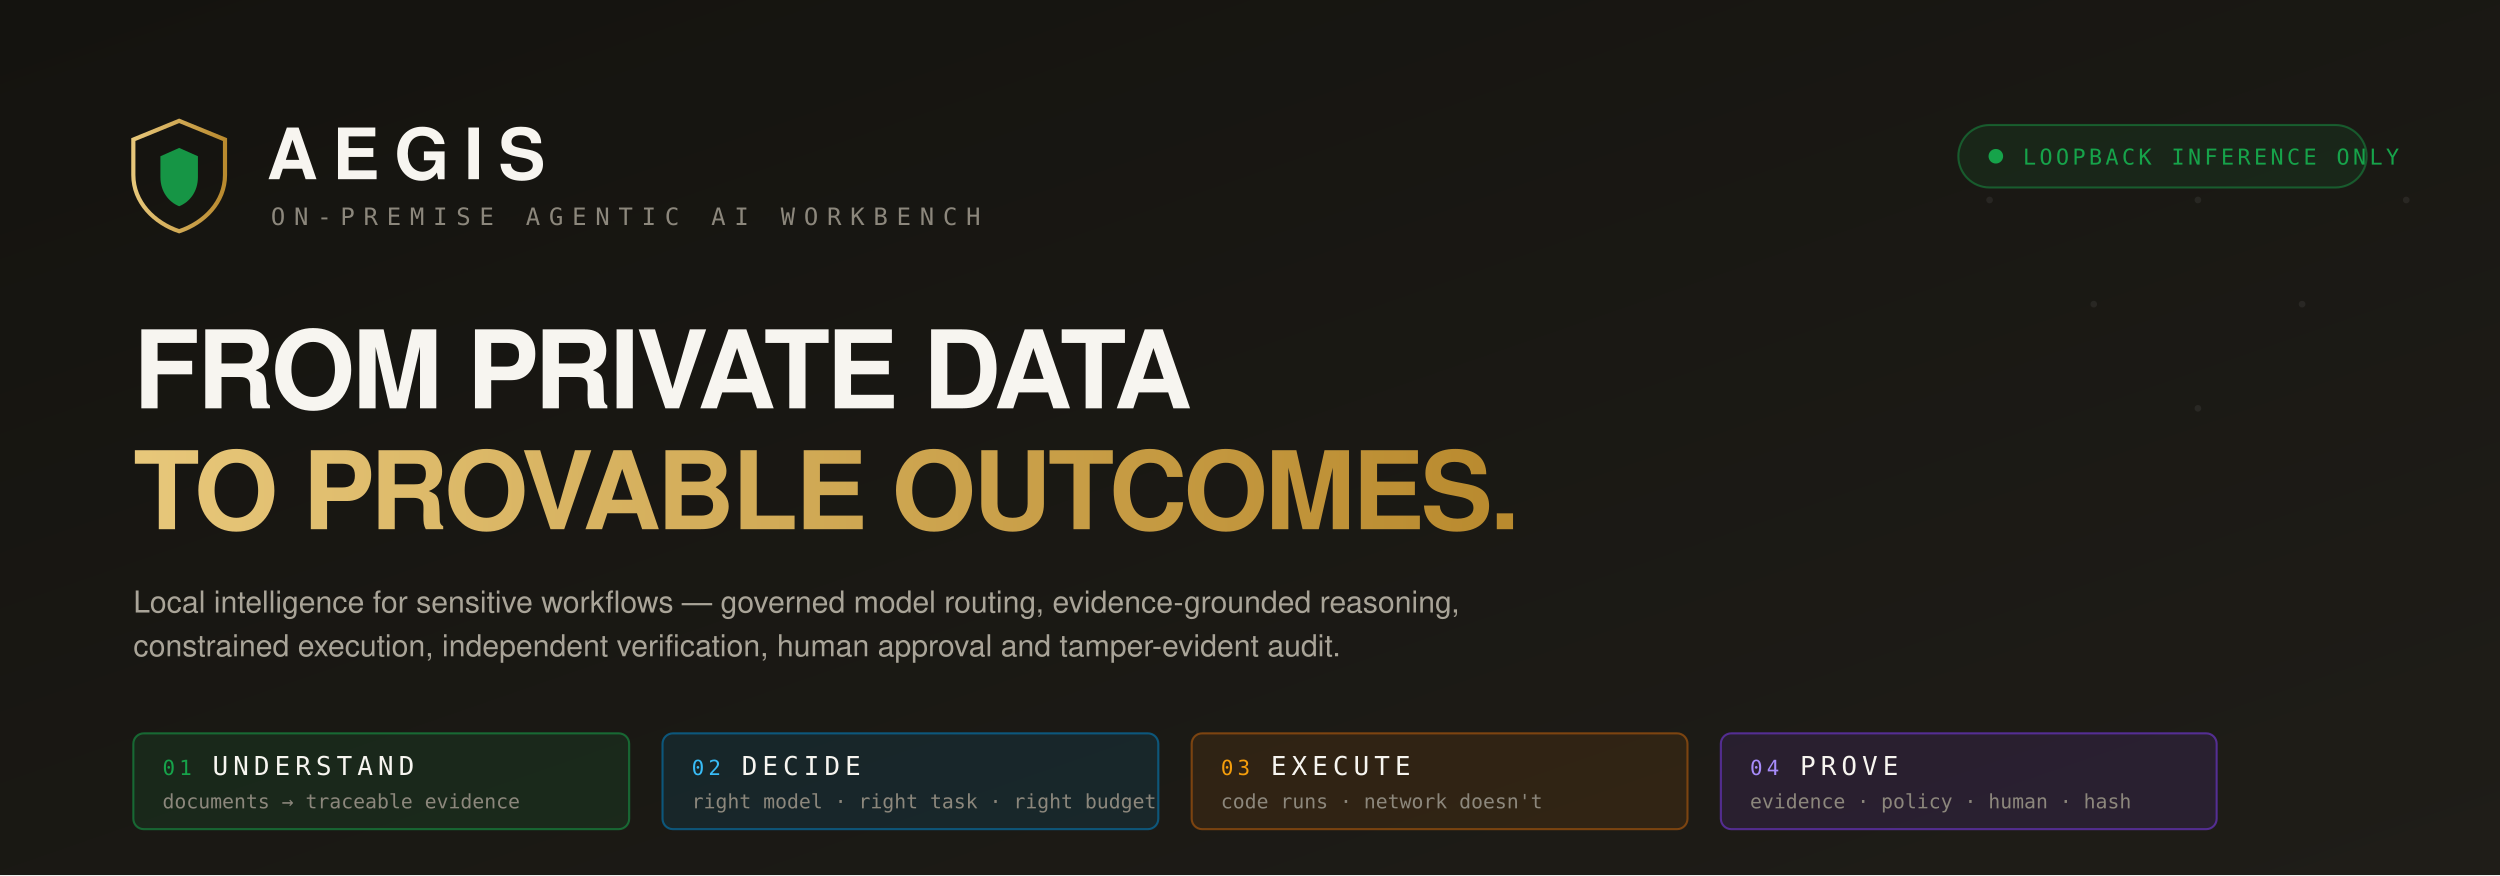
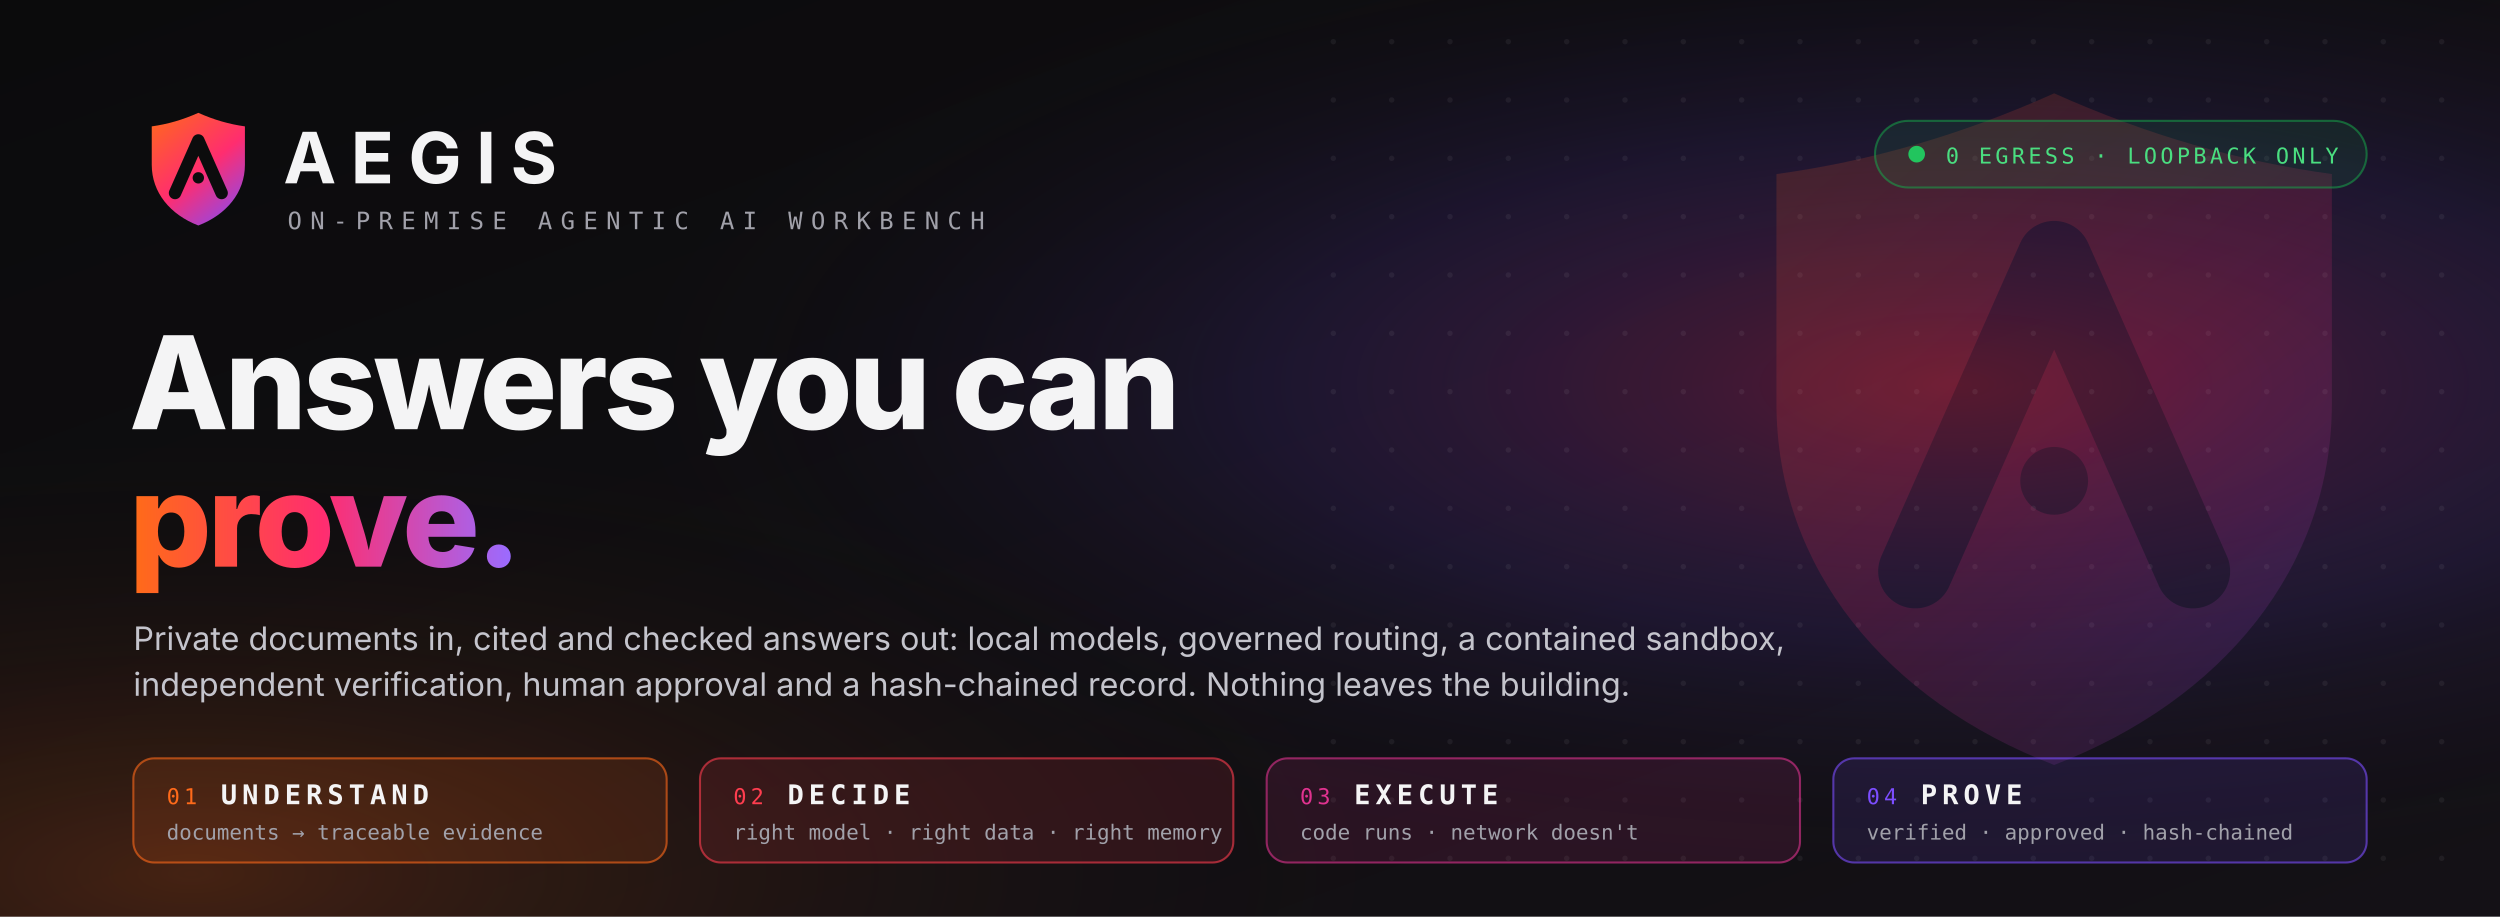
- <svg xmlns="http://www.w3.org/2000/svg" viewBox="0 0 1200 420" width="1200" height="420" role="img" aria-label="AEGIS — On-Premise Agentic AI Workbench. From private data to provable outcomes.">
+ <svg xmlns="http://www.w3.org/2000/svg" viewBox="0 0 1200 440" width="1200" height="440" role="img" aria-label="AEGIS, On-Premise Agentic AI Workbench. Answers you can prove.">
  <defs>
-     <linearGradient id="hg" x1="0" y1="0" x2="1" y2="1">
-       <stop offset="0" stop-color="#14130F" />
-       <stop offset="1" stop-color="#1F1D18" />
+     <linearGradient id="bg" x1="0" y1="0" x2="1" y2="1">
+       <stop offset="0" stop-color="#0b0b0c" />
+       <stop offset="1" stop-color="#141116" />
    </linearGradient>
-     <linearGradient id="gold" x1="0" y1="0" x2="1" y2="0">
-       <stop offset="0" stop-color="#E7C77A" />
-       <stop offset="1" stop-color="#B98A2E" />
+     <radialGradient id="glowA" cx="0.78" cy="0.42" r="0.55">
+       <stop offset="0" stop-color="#ff2d6f" stop-opacity=".30" />
+       <stop offset="0.5" stop-color="#7c4dff" stop-opacity=".12" />
+       <stop offset="1" stop-color="#0b0b0c" stop-opacity="0" />
+     </radialGradient>
+     <radialGradient id="glowB" cx="0.08" cy="0.95" r="0.5">
+       <stop offset="0" stop-color="#ff6a1a" stop-opacity=".22" />
+       <stop offset="1" stop-color="#0b0b0c" stop-opacity="0" />
+     </radialGradient>
+     <linearGradient id="headline" x1="0" y1="0" x2="1" y2="0">
+       <stop offset="0" stop-color="#ff6a1a" />
+       <stop offset="0.5" stop-color="#ff2d6f" />
+       <stop offset="1" stop-color="#9b6bff" />
    </linearGradient>
+     <linearGradient id="sfill" x1="3.4" y1="1.6" x2="20.6" y2="22.4" gradientUnits="userSpaceOnUse">
+       <stop offset="0" stop-color="#ff6a1a" />
+       <stop offset="0.52" stop-color="#ff2d6f" />
+       <stop offset="1" stop-color="#7c4dff" />
+     </linearGradient>
+     <mask id="scut" maskUnits="userSpaceOnUse" x="0" y="0" width="24" height="24">
+       <rect width="24" height="24" fill="#fff" />
+       <path d="M7.7 16.4 12 6.7l4.3 9.7" fill="none" stroke="#000" stroke-width="2.3" stroke-linecap="round" stroke-linejoin="round" />
+       <circle cx="12" cy="13.6" r="1.05" fill="#000" />
+     </mask>
+     <linearGradient id="wfill" x1="3.4" y1="1.6" x2="20.6" y2="22.4" gradientUnits="userSpaceOnUse">
+       <stop offset="0" stop-color="#ff6a1a" />
+       <stop offset="0.52" stop-color="#ff2d6f" />
+       <stop offset="1" stop-color="#7c4dff" />
+     </linearGradient>
+     <mask id="wcut" maskUnits="userSpaceOnUse" x="0" y="0" width="24" height="24">
+       <rect width="24" height="24" fill="#fff" />
+       <path d="M7.7 16.4 12 6.7l4.3 9.7" fill="none" stroke="#000" stroke-width="2.3" stroke-linecap="round" stroke-linejoin="round" />
+       <circle cx="12" cy="13.6" r="1.05" fill="#000" />
+     </mask>
  </defs>
-   <rect width="1200" height="420" fill="url(#hg)" />
-   <g opacity=".07" fill="#F7F5F0">
-     <circle cx="1055" cy="96" r="1.6" />
-     <circle cx="1105" cy="146" r="1.6" />
-     <circle cx="1005" cy="146" r="1.6" />
-     <circle cx="1055" cy="196" r="1.6" />
-     <circle cx="1155" cy="96" r="1.6" />
-     <circle cx="955" cy="96" r="1.6" />
-   </g>
-   <g transform="translate(64,58)">
-     <path d="M22 0 L44 9 V26 C44 39 34 49 22 53 C10 49 0 39 0 26 V9 Z" fill="none" stroke="url(#gold)" stroke-width="2" />
-     <path d="M22 13 L31 17 V27 C31 34 27 39 22 41 C17 39 13 34 13 27 V17 Z" fill="#16A34A" opacity=".9" />
-   </g>
-   <text x="128" y="86" font-family="ui-sans-serif,-apple-system,Segoe UI,Helvetica,Arial,sans-serif" font-size="34" font-weight="700" letter-spacing="7" fill="#F7F5F0">AEGIS</text>
-   <text x="130" y="108" font-family="ui-monospace,SFMono-Regular,Menlo,monospace" font-size="11.5" letter-spacing="4.2" fill="#8C877C">ON-PREMISE AGENTIC AI WORKBENCH</text>
-   <text x="64" y="196" font-family="ui-sans-serif,-apple-system,Segoe UI,Helvetica,Arial,sans-serif" font-size="52" font-weight="800" letter-spacing="-1.4" fill="#F7F5F0">FROM PRIVATE DATA</text>
-   <text x="64" y="254" font-family="ui-sans-serif,-apple-system,Segoe UI,Helvetica,Arial,sans-serif" font-size="52" font-weight="800" letter-spacing="-1.4" fill="url(#gold)">TO PROVABLE OUTCOMES.</text>
-   <text x="64" y="294" font-family="ui-sans-serif,-apple-system,Segoe UI,Helvetica,Arial,sans-serif" font-size="14.5" fill="#A9A498">Local intelligence for sensitive workflows — governed model routing, evidence-grounded reasoning,</text>
-   <text x="64" y="315" font-family="ui-sans-serif,-apple-system,Segoe UI,Helvetica,Arial,sans-serif" font-size="14.5" fill="#A9A498">constrained execution, independent verification, human approval and tamper-evident audit.</text>
-   <g font-family="ui-monospace,SFMono-Regular,Menlo,monospace">
-     <g transform="translate(64,352)">
-       <rect width="238" height="46" rx="5" fill="#16A34A" opacity=".12" />
-       <rect width="238" height="46" rx="5" fill="none" stroke="#16A34A" stroke-width="1" opacity=".55" />
-       <text x="14" y="20" font-size="10" letter-spacing="2" fill="#16A34A">01</text>
-       <text x="38" y="20" font-size="12.5" letter-spacing="2.4" fill="#F7F5F0">UNDERSTAND</text>
-       <text x="14" y="36" font-size="9.5" fill="#8C877C">documents → traceable evidence</text>
-     </g>
-     <g transform="translate(318,352)">
-       <rect width="238" height="46" rx="5" fill="#0284C7" opacity=".12" />
-       <rect width="238" height="46" rx="5" fill="none" stroke="#0284C7" stroke-width="1" opacity=".55" />
-       <text x="14" y="20" font-size="10" letter-spacing="2" fill="#38BDF8">02</text>
-       <text x="38" y="20" font-size="12.5" letter-spacing="2.4" fill="#F7F5F0">DECIDE</text>
-       <text x="14" y="36" font-size="9.5" fill="#8C877C">right model · right task · right budget</text>
-     </g>
-     <g transform="translate(572,352)">
-       <rect width="238" height="46" rx="5" fill="#C2620C" opacity=".12" />
-       <rect width="238" height="46" rx="5" fill="none" stroke="#C2620C" stroke-width="1" opacity=".55" />
-       <text x="14" y="20" font-size="10" letter-spacing="2" fill="#F59E0B">03</text>
-       <text x="38" y="20" font-size="12.5" letter-spacing="2.4" fill="#F7F5F0">EXECUTE</text>
-       <text x="14" y="36" font-size="9.5" fill="#8C877C">code runs · network doesn't</text>
-     </g>
-     <g transform="translate(826,352)">
-       <rect width="238" height="46" rx="5" fill="#7C3AED" opacity=".12" />
-       <rect width="238" height="46" rx="5" fill="none" stroke="#7C3AED" stroke-width="1" opacity=".55" />
-       <text x="14" y="20" font-size="10" letter-spacing="2" fill="#A78BFA">04</text>
-       <text x="38" y="20" font-size="12.5" letter-spacing="2.4" fill="#F7F5F0">PROVE</text>
-       <text x="14" y="36" font-size="9.5" fill="#8C877C">evidence · policy · human · hash</text>
-     </g>
-   </g>
-   <g transform="translate(940,60)" font-family="ui-monospace,SFMono-Regular,Menlo,monospace">
-     <rect width="196" height="30" rx="15" fill="#16A34A" opacity=".1" />
-     <rect width="196" height="30" rx="15" fill="none" stroke="#16A34A" stroke-width="1" opacity=".45" />
-     <circle cx="18" cy="15" r="3.5" fill="#16A34A" />
-     <text x="31" y="19" font-size="10.5" letter-spacing="1.6" fill="#16A34A">LOOPBACK INFERENCE ONLY</text>
+   <rect width="1200" height="440" fill="url(#bg)" />
+   <rect width="1200" height="440" fill="url(#glowA)" />
+   <rect width="1200" height="440" fill="url(#glowB)" />
+   <g fill="#f4f4f5" opacity=".06">
+     <circle cx="640" cy="20" r="1.3" />
+     <circle cx="640" cy="48" r="1.3" />
+     <circle cx="640" cy="76" r="1.3" />
+     <circle cx="640" cy="104" r="1.3" />
+     <circle cx="640" cy="132" r="1.3" />
+     <circle cx="640" cy="160" r="1.3" />
+     <circle cx="640" cy="188" r="1.3" />
+     <circle cx="640" cy="216" r="1.3" />
+     <circle cx="640" cy="244" r="1.3" />
+     <circle cx="640" cy="272" r="1.3" />
+     <circle cx="640" cy="300" r="1.3" />
+     <circle cx="640" cy="328" r="1.3" />
+     <circle cx="640" cy="356" r="1.3" />
+     <circle cx="640" cy="384" r="1.3" />
+     <circle cx="640" cy="412" r="1.3" />
+     <circle cx="668" cy="20" r="1.3" />
+     <circle cx="668" cy="48" r="1.3" />
+     <circle cx="668" cy="76" r="1.3" />
+     <circle cx="668" cy="104" r="1.3" />
+     <circle cx="668" cy="132" r="1.3" />
+     <circle cx="668" cy="160" r="1.3" />
+     <circle cx="668" cy="188" r="1.3" />
+     <circle cx="668" cy="216" r="1.3" />
+     <circle cx="668" cy="244" r="1.3" />
+     <circle cx="668" cy="272" r="1.3" />
+     <circle cx="668" cy="300" r="1.3" />
+     <circle cx="668" cy="328" r="1.3" />
+     <circle cx="668" cy="356" r="1.3" />
+     <circle cx="668" cy="384" r="1.3" />
+     <circle cx="668" cy="412" r="1.3" />
+     <circle cx="696" cy="20" r="1.3" />
+     <circle cx="696" cy="48" r="1.3" />
+     <circle cx="696" cy="76" r="1.3" />
+     <circle cx="696" cy="104" r="1.3" />
+     <circle cx="696" cy="132" r="1.3" />
+     <circle cx="696" cy="160" r="1.3" />
+     <circle cx="696" cy="188" r="1.3" />
+     <circle cx="696" cy="216" r="1.3" />
+     <circle cx="696" cy="244" r="1.3" />
+     <circle cx="696" cy="272" r="1.3" />
+     <circle cx="696" cy="300" r="1.3" />
+     <circle cx="696" cy="328" r="1.3" />
+     <circle cx="696" cy="356" r="1.3" />
+     <circle cx="696" cy="384" r="1.3" />
+     <circle cx="696" cy="412" r="1.3" />
+     <circle cx="724" cy="20" r="1.3" />
+     <circle cx="724" cy="48" r="1.3" />
+     <circle cx="724" cy="76" r="1.3" />
+     <circle cx="724" cy="104" r="1.3" />
+     <circle cx="724" cy="132" r="1.3" />
+     <circle cx="724" cy="160" r="1.3" />
+     <circle cx="724" cy="188" r="1.3" />
+     <circle cx="724" cy="216" r="1.3" />
+     <circle cx="724" cy="244" r="1.3" />
+     <circle cx="724" cy="272" r="1.3" />
+     <circle cx="724" cy="300" r="1.3" />
+     <circle cx="724" cy="328" r="1.3" />
+     <circle cx="724" cy="356" r="1.3" />
+     <circle cx="724" cy="384" r="1.3" />
+     <circle cx="724" cy="412" r="1.3" />
+     <circle cx="752" cy="20" r="1.3" />
+     <circle cx="752" cy="48" r="1.3" />
+     <circle cx="752" cy="76" r="1.3" />
+     <circle cx="752" cy="104" r="1.3" />
+     <circle cx="752" cy="132" r="1.3" />
+     <circle cx="752" cy="160" r="1.3" />
+     <circle cx="752" cy="188" r="1.3" />
+     <circle cx="752" cy="216" r="1.3" />
+     <circle cx="752" cy="244" r="1.3" />
+     <circle cx="752" cy="272" r="1.3" />
+     <circle cx="752" cy="300" r="1.3" />
+     <circle cx="752" cy="328" r="1.3" />
+     <circle cx="752" cy="356" r="1.3" />
+     <circle cx="752" cy="384" r="1.3" />
+     <circle cx="752" cy="412" r="1.3" />
+     <circle cx="780" cy="20" r="1.3" />
+     <circle cx="780" cy="48" r="1.3" />
+     <circle cx="780" cy="76" r="1.3" />
+     <circle cx="780" cy="104" r="1.3" />
+     <circle cx="780" cy="132" r="1.3" />
+     <circle cx="780" cy="160" r="1.3" />
+     <circle cx="780" cy="188" r="1.3" />
+     <circle cx="780" cy="216" r="1.3" />
+     <circle cx="780" cy="244" r="1.3" />
+     <circle cx="780" cy="272" r="1.3" />
+     <circle cx="780" cy="300" r="1.3" />
+     <circle cx="780" cy="328" r="1.3" />
+     <circle cx="780" cy="356" r="1.3" />
+     <circle cx="780" cy="384" r="1.3" />
+     <circle cx="780" cy="412" r="1.3" />
+     <circle cx="808" cy="20" r="1.3" />
+     <circle cx="808" cy="48" r="1.3" />
+     <circle cx="808" cy="76" r="1.3" />
+     <circle cx="808" cy="104" r="1.3" />
+     <circle cx="808" cy="132" r="1.3" />
+     <circle cx="808" cy="160" r="1.3" />
+     <circle cx="808" cy="188" r="1.3" />
+     <circle cx="808" cy="216" r="1.3" />
+     <circle cx="808" cy="244" r="1.3" />
+     <circle cx="808" cy="272" r="1.3" />
+     <circle cx="808" cy="300" r="1.3" />
+     <circle cx="808" cy="328" r="1.3" />
+     <circle cx="808" cy="356" r="1.3" />
+     <circle cx="808" cy="384" r="1.3" />
+     <circle cx="808" cy="412" r="1.3" />
+     <circle cx="836" cy="20" r="1.3" />
+     <circle cx="836" cy="48" r="1.3" />
+     <circle cx="836" cy="76" r="1.3" />
+     <circle cx="836" cy="104" r="1.3" />
+     <circle cx="836" cy="132" r="1.3" />
+     <circle cx="836" cy="160" r="1.3" />
+     <circle cx="836" cy="188" r="1.3" />
+     <circle cx="836" cy="216" r="1.3" />
+     <circle cx="836" cy="244" r="1.3" />
+     <circle cx="836" cy="272" r="1.3" />
+     <circle cx="836" cy="300" r="1.3" />
+     <circle cx="836" cy="328" r="1.3" />
+     <circle cx="836" cy="356" r="1.3" />
+     <circle cx="836" cy="384" r="1.3" />
+     <circle cx="836" cy="412" r="1.3" />
+     <circle cx="864" cy="20" r="1.3" />
+     <circle cx="864" cy="48" r="1.3" />
+     <circle cx="864" cy="76" r="1.3" />
+     <circle cx="864" cy="104" r="1.3" />
+     <circle cx="864" cy="132" r="1.3" />
+     <circle cx="864" cy="160" r="1.3" />
+     <circle cx="864" cy="188" r="1.3" />
+     <circle cx="864" cy="216" r="1.3" />
+     <circle cx="864" cy="244" r="1.3" />
+     <circle cx="864" cy="272" r="1.3" />
+     <circle cx="864" cy="300" r="1.3" />
+     <circle cx="864" cy="328" r="1.3" />
+     <circle cx="864" cy="356" r="1.3" />
+     <circle cx="864" cy="384" r="1.3" />
+     <circle cx="864" cy="412" r="1.3" />
+     <circle cx="892" cy="20" r="1.3" />
+     <circle cx="892" cy="48" r="1.3" />
+     <circle cx="892" cy="76" r="1.3" />
+     <circle cx="892" cy="104" r="1.3" />
+     <circle cx="892" cy="132" r="1.3" />
+     <circle cx="892" cy="160" r="1.3" />
+     <circle cx="892" cy="188" r="1.3" />
+     <circle cx="892" cy="216" r="1.3" />
+     <circle cx="892" cy="244" r="1.3" />
+     <circle cx="892" cy="272" r="1.3" />
+     <circle cx="892" cy="300" r="1.3" />
+     <circle cx="892" cy="328" r="1.3" />
+     <circle cx="892" cy="356" r="1.3" />
+     <circle cx="892" cy="384" r="1.3" />
+     <circle cx="892" cy="412" r="1.3" />
+     <circle cx="920" cy="20" r="1.3" />
+     <circle cx="920" cy="48" r="1.3" />
+     <circle cx="920" cy="76" r="1.3" />
+     <circle cx="920" cy="104" r="1.3" />
+     <circle cx="920" cy="132" r="1.3" />
+     <circle cx="920" cy="160" r="1.3" />
+     <circle cx="920" cy="188" r="1.3" />
+     <circle cx="920" cy="216" r="1.3" />
+     <circle cx="920" cy="244" r="1.3" />
+     <circle cx="920" cy="272" r="1.3" />
+     <circle cx="920" cy="300" r="1.3" />
+     <circle cx="920" cy="328" r="1.3" />
+     <circle cx="920" cy="356" r="1.3" />
+     <circle cx="920" cy="384" r="1.3" />
+     <circle cx="920" cy="412" r="1.3" />
+     <circle cx="948" cy="20" r="1.3" />
+     <circle cx="948" cy="48" r="1.3" />
+     <circle cx="948" cy="76" r="1.3" />
+     <circle cx="948" cy="104" r="1.3" />
+     <circle cx="948" cy="132" r="1.3" />
+     <circle cx="948" cy="160" r="1.3" />
+     <circle cx="948" cy="188" r="1.3" />
+     <circle cx="948" cy="216" r="1.3" />
+     <circle cx="948" cy="244" r="1.3" />
+     <circle cx="948" cy="272" r="1.3" />
+     <circle cx="948" cy="300" r="1.3" />
+     <circle cx="948" cy="328" r="1.3" />
+     <circle cx="948" cy="356" r="1.3" />
+     <circle cx="948" cy="384" r="1.3" />
+     <circle cx="948" cy="412" r="1.3" />
+     <circle cx="976" cy="20" r="1.3" />
+     <circle cx="976" cy="48" r="1.3" />
+     <circle cx="976" cy="76" r="1.3" />
+     <circle cx="976" cy="104" r="1.3" />
+     <circle cx="976" cy="132" r="1.3" />
+     <circle cx="976" cy="160" r="1.3" />
+     <circle cx="976" cy="188" r="1.3" />
+     <circle cx="976" cy="216" r="1.3" />
+     <circle cx="976" cy="244" r="1.3" />
+     <circle cx="976" cy="272" r="1.3" />
+     <circle cx="976" cy="300" r="1.3" />
+     <circle cx="976" cy="328" r="1.3" />
+     <circle cx="976" cy="356" r="1.3" />
+     <circle cx="976" cy="384" r="1.3" />
+     <circle cx="976" cy="412" r="1.3" />
+     <circle cx="1004" cy="20" r="1.3" />
+     <circle cx="1004" cy="48" r="1.3" />
+     <circle cx="1004" cy="76" r="1.3" />
+     <circle cx="1004" cy="104" r="1.3" />
+     <circle cx="1004" cy="132" r="1.3" />
+     <circle cx="1004" cy="160" r="1.3" />
+     <circle cx="1004" cy="188" r="1.3" />
+     <circle cx="1004" cy="216" r="1.3" />
+     <circle cx="1004" cy="244" r="1.3" />
+     <circle cx="1004" cy="272" r="1.3" />
+     <circle cx="1004" cy="300" r="1.3" />
+     <circle cx="1004" cy="328" r="1.3" />
+     <circle cx="1004" cy="356" r="1.3" />
+     <circle cx="1004" cy="384" r="1.3" />
+     <circle cx="1004" cy="412" r="1.3" />
+     <circle cx="1032" cy="20" r="1.3" />
+     <circle cx="1032" cy="48" r="1.3" />
+     <circle cx="1032" cy="76" r="1.3" />
+     <circle cx="1032" cy="104" r="1.3" />
+     <circle cx="1032" cy="132" r="1.3" />
+     <circle cx="1032" cy="160" r="1.3" />
+     <circle cx="1032" cy="188" r="1.3" />
+     <circle cx="1032" cy="216" r="1.3" />
+     <circle cx="1032" cy="244" r="1.3" />
+     <circle cx="1032" cy="272" r="1.3" />
+     <circle cx="1032" cy="300" r="1.3" />
+     <circle cx="1032" cy="328" r="1.3" />
+     <circle cx="1032" cy="356" r="1.3" />
+     <circle cx="1032" cy="384" r="1.3" />
+     <circle cx="1032" cy="412" r="1.3" />
+     <circle cx="1060" cy="20" r="1.3" />
+     <circle cx="1060" cy="48" r="1.3" />
+     <circle cx="1060" cy="76" r="1.3" />
+     <circle cx="1060" cy="104" r="1.3" />
+     <circle cx="1060" cy="132" r="1.3" />
+     <circle cx="1060" cy="160" r="1.3" />
+     <circle cx="1060" cy="188" r="1.3" />
+     <circle cx="1060" cy="216" r="1.3" />
+     <circle cx="1060" cy="244" r="1.3" />
+     <circle cx="1060" cy="272" r="1.3" />
+     <circle cx="1060" cy="300" r="1.3" />
+     <circle cx="1060" cy="328" r="1.3" />
+     <circle cx="1060" cy="356" r="1.3" />
+     <circle cx="1060" cy="384" r="1.3" />
+     <circle cx="1060" cy="412" r="1.3" />
+     <circle cx="1088" cy="20" r="1.3" />
+     <circle cx="1088" cy="48" r="1.3" />
+     <circle cx="1088" cy="76" r="1.3" />
+     <circle cx="1088" cy="104" r="1.3" />
+     <circle cx="1088" cy="132" r="1.3" />
+     <circle cx="1088" cy="160" r="1.3" />
+     <circle cx="1088" cy="188" r="1.3" />
+     <circle cx="1088" cy="216" r="1.3" />
+     <circle cx="1088" cy="244" r="1.3" />
+     <circle cx="1088" cy="272" r="1.3" />
+     <circle cx="1088" cy="300" r="1.3" />
+     <circle cx="1088" cy="328" r="1.3" />
+     <circle cx="1088" cy="356" r="1.3" />
+     <circle cx="1088" cy="384" r="1.3" />
+     <circle cx="1088" cy="412" r="1.3" />
+     <circle cx="1116" cy="20" r="1.3" />
+     <circle cx="1116" cy="48" r="1.3" />
+     <circle cx="1116" cy="76" r="1.3" />
+     <circle cx="1116" cy="104" r="1.3" />
+     <circle cx="1116" cy="132" r="1.3" />
+     <circle cx="1116" cy="160" r="1.3" />
+     <circle cx="1116" cy="188" r="1.3" />
+     <circle cx="1116" cy="216" r="1.3" />
+     <circle cx="1116" cy="244" r="1.3" />
+     <circle cx="1116" cy="272" r="1.3" />
+     <circle cx="1116" cy="300" r="1.3" />
+     <circle cx="1116" cy="328" r="1.3" />
+     <circle cx="1116" cy="356" r="1.3" />
+     <circle cx="1116" cy="384" r="1.3" />
+     <circle cx="1116" cy="412" r="1.3" />
+     <circle cx="1144" cy="20" r="1.3" />
+     <circle cx="1144" cy="48" r="1.3" />
+     <circle cx="1144" cy="76" r="1.3" />
+     <circle cx="1144" cy="104" r="1.3" />
+     <circle cx="1144" cy="132" r="1.3" />
+     <circle cx="1144" cy="160" r="1.3" />
+     <circle cx="1144" cy="188" r="1.3" />
+     <circle cx="1144" cy="216" r="1.3" />
+     <circle cx="1144" cy="244" r="1.3" />
+     <circle cx="1144" cy="272" r="1.3" />
+     <circle cx="1144" cy="300" r="1.3" />
+     <circle cx="1144" cy="328" r="1.3" />
+     <circle cx="1144" cy="356" r="1.3" />
+     <circle cx="1144" cy="384" r="1.3" />
+     <circle cx="1144" cy="412" r="1.3" />
+     <circle cx="1172" cy="20" r="1.3" />
+     <circle cx="1172" cy="48" r="1.3" />
+     <circle cx="1172" cy="76" r="1.3" />
+     <circle cx="1172" cy="104" r="1.3" />
+     <circle cx="1172" cy="132" r="1.3" />
+     <circle cx="1172" cy="160" r="1.3" />
+     <circle cx="1172" cy="188" r="1.3" />
+     <circle cx="1172" cy="216" r="1.3" />
+     <circle cx="1172" cy="244" r="1.3" />
+     <circle cx="1172" cy="272" r="1.3" />
+     <circle cx="1172" cy="300" r="1.3" />
+     <circle cx="1172" cy="328" r="1.3" />
+     <circle cx="1172" cy="356" r="1.3" />
+     <circle cx="1172" cy="384" r="1.3" />
+     <circle cx="1172" cy="412" r="1.3" />
+   </g>
+   <g transform="translate(800 20) scale(15.5)" opacity="0.16">
+     <path d="M12 1.6C14.9 2.9 17.7 3.7 20.6 4.1V11.2C20.6 16.3 17.2 20.4 12 22.4C6.8 20.4 3.4 16.3 3.4 11.2V4.1C6.3 3.7 9.1 2.9 12 1.6Z" fill="url(#wfill)" mask="url(#wcut)" />
+   </g>
+   <g transform="translate(64 50) scale(2.6)" opacity="1">
+     <path d="M12 1.6C14.9 2.9 17.7 3.7 20.6 4.1V11.2C20.6 16.3 17.2 20.4 12 22.4C6.8 20.4 3.4 16.3 3.4 11.2V4.1C6.3 3.7 9.1 2.9 12 1.6Z" fill="url(#sfill)" mask="url(#scut)" />
+   </g>
+   <text x="136" y="88" font-family="Geist, Inter, 'Segoe UI', Helvetica, Arial, sans-serif" font-size="34" font-weight="700" letter-spacing="7" fill="#f4f4f5">AEGIS</text>
+   <text x="138" y="110" font-family="'Geist Mono', ui-monospace, SFMono-Regular, Menlo, monospace" font-size="11.5" letter-spacing="4" fill="#a1a1aa">ON-PREMISE AGENTIC AI WORKBENCH</text>
+   <g transform="translate(900 58)" font-family="'Geist Mono', ui-monospace, SFMono-Regular, Menlo, monospace">
+     <rect width="236" height="32" rx="16" fill="#16a34a" fill-opacity=".12" stroke="#16a34a" stroke-opacity=".55" />
+     <circle cx="20" cy="16" r="4" fill="#22c55e" />
+     <text x="34" y="20.5" font-size="10.5" letter-spacing="1.6" fill="#4ade80">0 EGRESS · LOOPBACK ONLY</text>
+   </g>
+   <text x="62" y="206" font-family="Geist, Inter, 'Segoe UI', Helvetica, Arial, sans-serif" font-size="62" font-weight="800" letter-spacing="-1.8" fill="#f4f4f5">Answers you can</text>
+   <text x="62" y="272" font-family="Geist, Inter, 'Segoe UI', Helvetica, Arial, sans-serif" font-size="62" font-weight="800" letter-spacing="-1.8" fill="url(#headline)">prove.</text>
+   <text x="64" y="312" font-family="Geist, Inter, 'Segoe UI', Helvetica, Arial, sans-serif" font-size="15.5" fill="#c4c4cc">Private documents in, cited and checked answers out: local models, governed routing, a contained sandbox,</text>
+   <text x="64" y="334" font-family="Geist, Inter, 'Segoe UI', Helvetica, Arial, sans-serif" font-size="15.5" fill="#c4c4cc">independent verification, human approval and a hash-chained record. Nothing leaves the building.</text>
+   <g transform="translate(64 364)">
+     <rect width="256" height="50" rx="10" fill="#ff6a1a" fill-opacity=".12" stroke="#ff6a1a" stroke-opacity=".6" />
+     <text x="16" y="22" font-family="'Geist Mono', ui-monospace, SFMono-Regular, Menlo, monospace" font-size="10.5" letter-spacing="2" fill="#ff6a1a">01</text>
+     <text x="42" y="22" font-family="'Geist Mono', ui-monospace, SFMono-Regular, Menlo, monospace" font-size="13" font-weight="600" letter-spacing="2.4" fill="#f4f4f5">UNDERSTAND</text>
+     <text x="16" y="39" font-family="'Geist Mono', ui-monospace, SFMono-Regular, Menlo, monospace" font-size="10" fill="#a1a1aa">documents → traceable evidence</text>
+   </g>
+   <g transform="translate(336 364)">
+     <rect width="256" height="50" rx="10" fill="#ff3d4f" fill-opacity=".12" stroke="#ff3d4f" stroke-opacity=".6" />
+     <text x="16" y="22" font-family="'Geist Mono', ui-monospace, SFMono-Regular, Menlo, monospace" font-size="10.5" letter-spacing="2" fill="#ff3d4f">02</text>
+     <text x="42" y="22" font-family="'Geist Mono', ui-monospace, SFMono-Regular, Menlo, monospace" font-size="13" font-weight="600" letter-spacing="2.4" fill="#f4f4f5">DECIDE</text>
+     <text x="16" y="39" font-family="'Geist Mono', ui-monospace, SFMono-Regular, Menlo, monospace" font-size="10" fill="#a1a1aa">right model · right data · right memory</text>
+   </g>
+   <g transform="translate(608 364)">
+     <rect width="256" height="50" rx="10" fill="#e0328f" fill-opacity=".12" stroke="#e0328f" stroke-opacity=".6" />
+     <text x="16" y="22" font-family="'Geist Mono', ui-monospace, SFMono-Regular, Menlo, monospace" font-size="10.5" letter-spacing="2" fill="#e0328f">03</text>
+     <text x="42" y="22" font-family="'Geist Mono', ui-monospace, SFMono-Regular, Menlo, monospace" font-size="13" font-weight="600" letter-spacing="2.4" fill="#f4f4f5">EXECUTE</text>
+     <text x="16" y="39" font-family="'Geist Mono', ui-monospace, SFMono-Regular, Menlo, monospace" font-size="10" fill="#a1a1aa">code runs · network doesn't</text>
+   </g>
+   <g transform="translate(880 364)">
+     <rect width="256" height="50" rx="10" fill="#7c4dff" fill-opacity=".12" stroke="#7c4dff" stroke-opacity=".6" />
+     <text x="16" y="22" font-family="'Geist Mono', ui-monospace, SFMono-Regular, Menlo, monospace" font-size="10.5" letter-spacing="2" fill="#7c4dff">04</text>
+     <text x="42" y="22" font-family="'Geist Mono', ui-monospace, SFMono-Regular, Menlo, monospace" font-size="13" font-weight="600" letter-spacing="2.4" fill="#f4f4f5">PROVE</text>
+     <text x="16" y="39" font-family="'Geist Mono', ui-monospace, SFMono-Regular, Menlo, monospace" font-size="10" fill="#a1a1aa">verified · approved · hash-chained</text>
  </g>
</svg>
